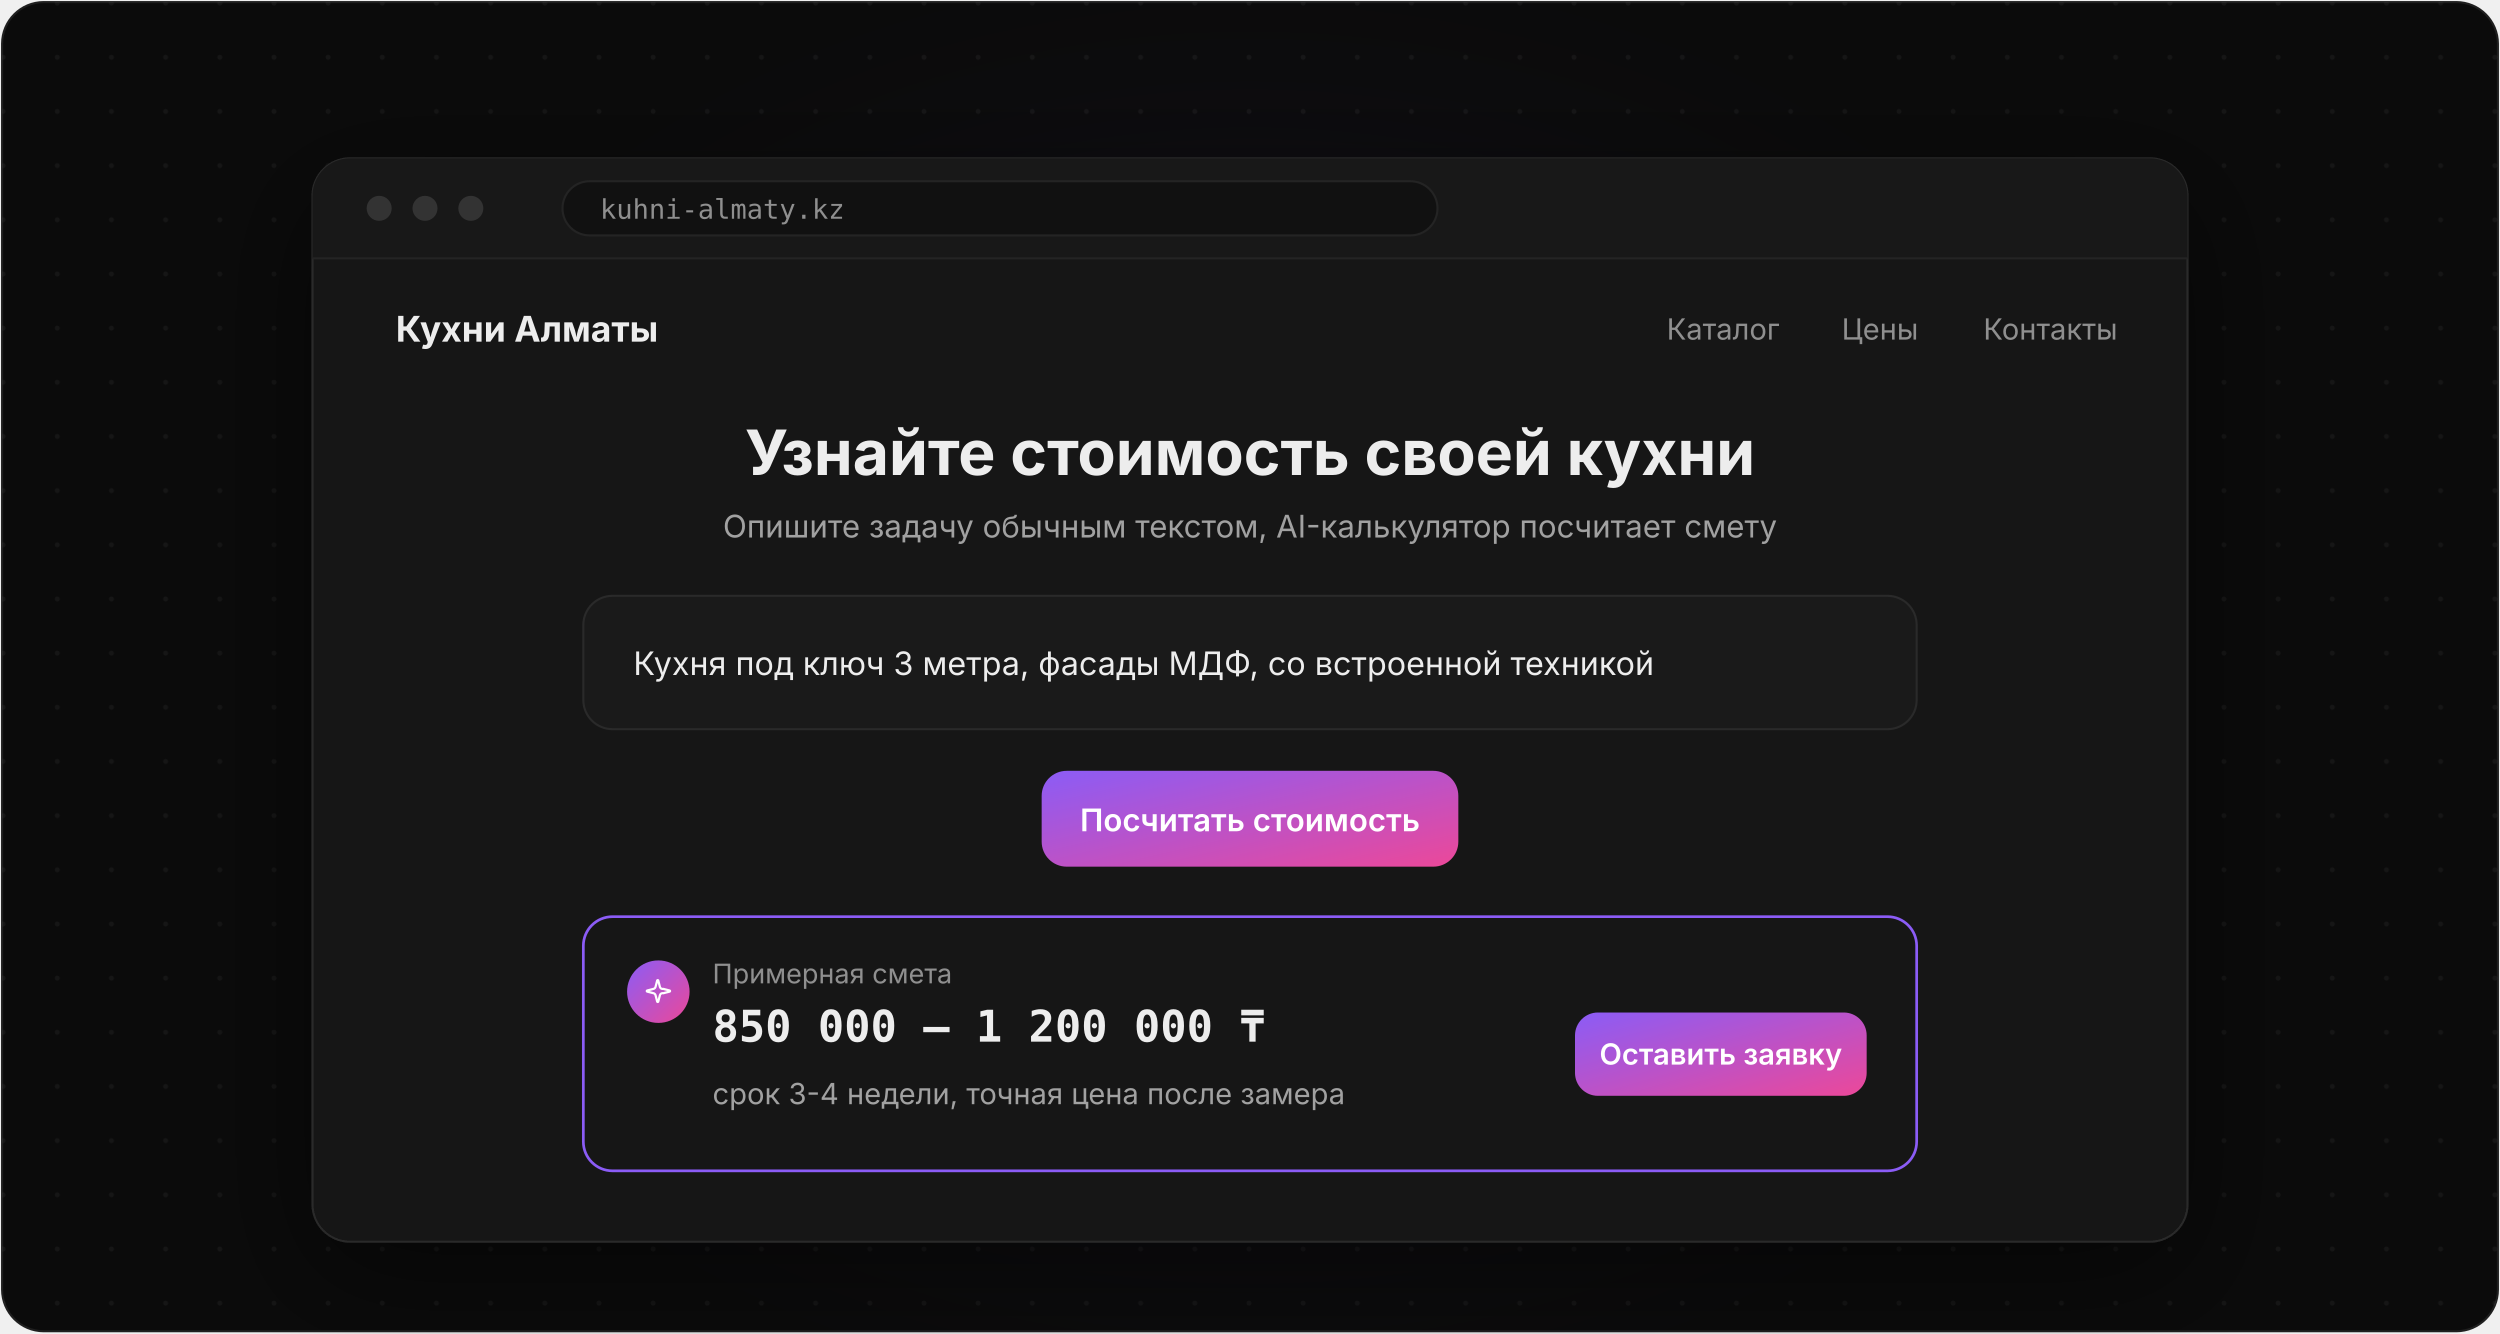
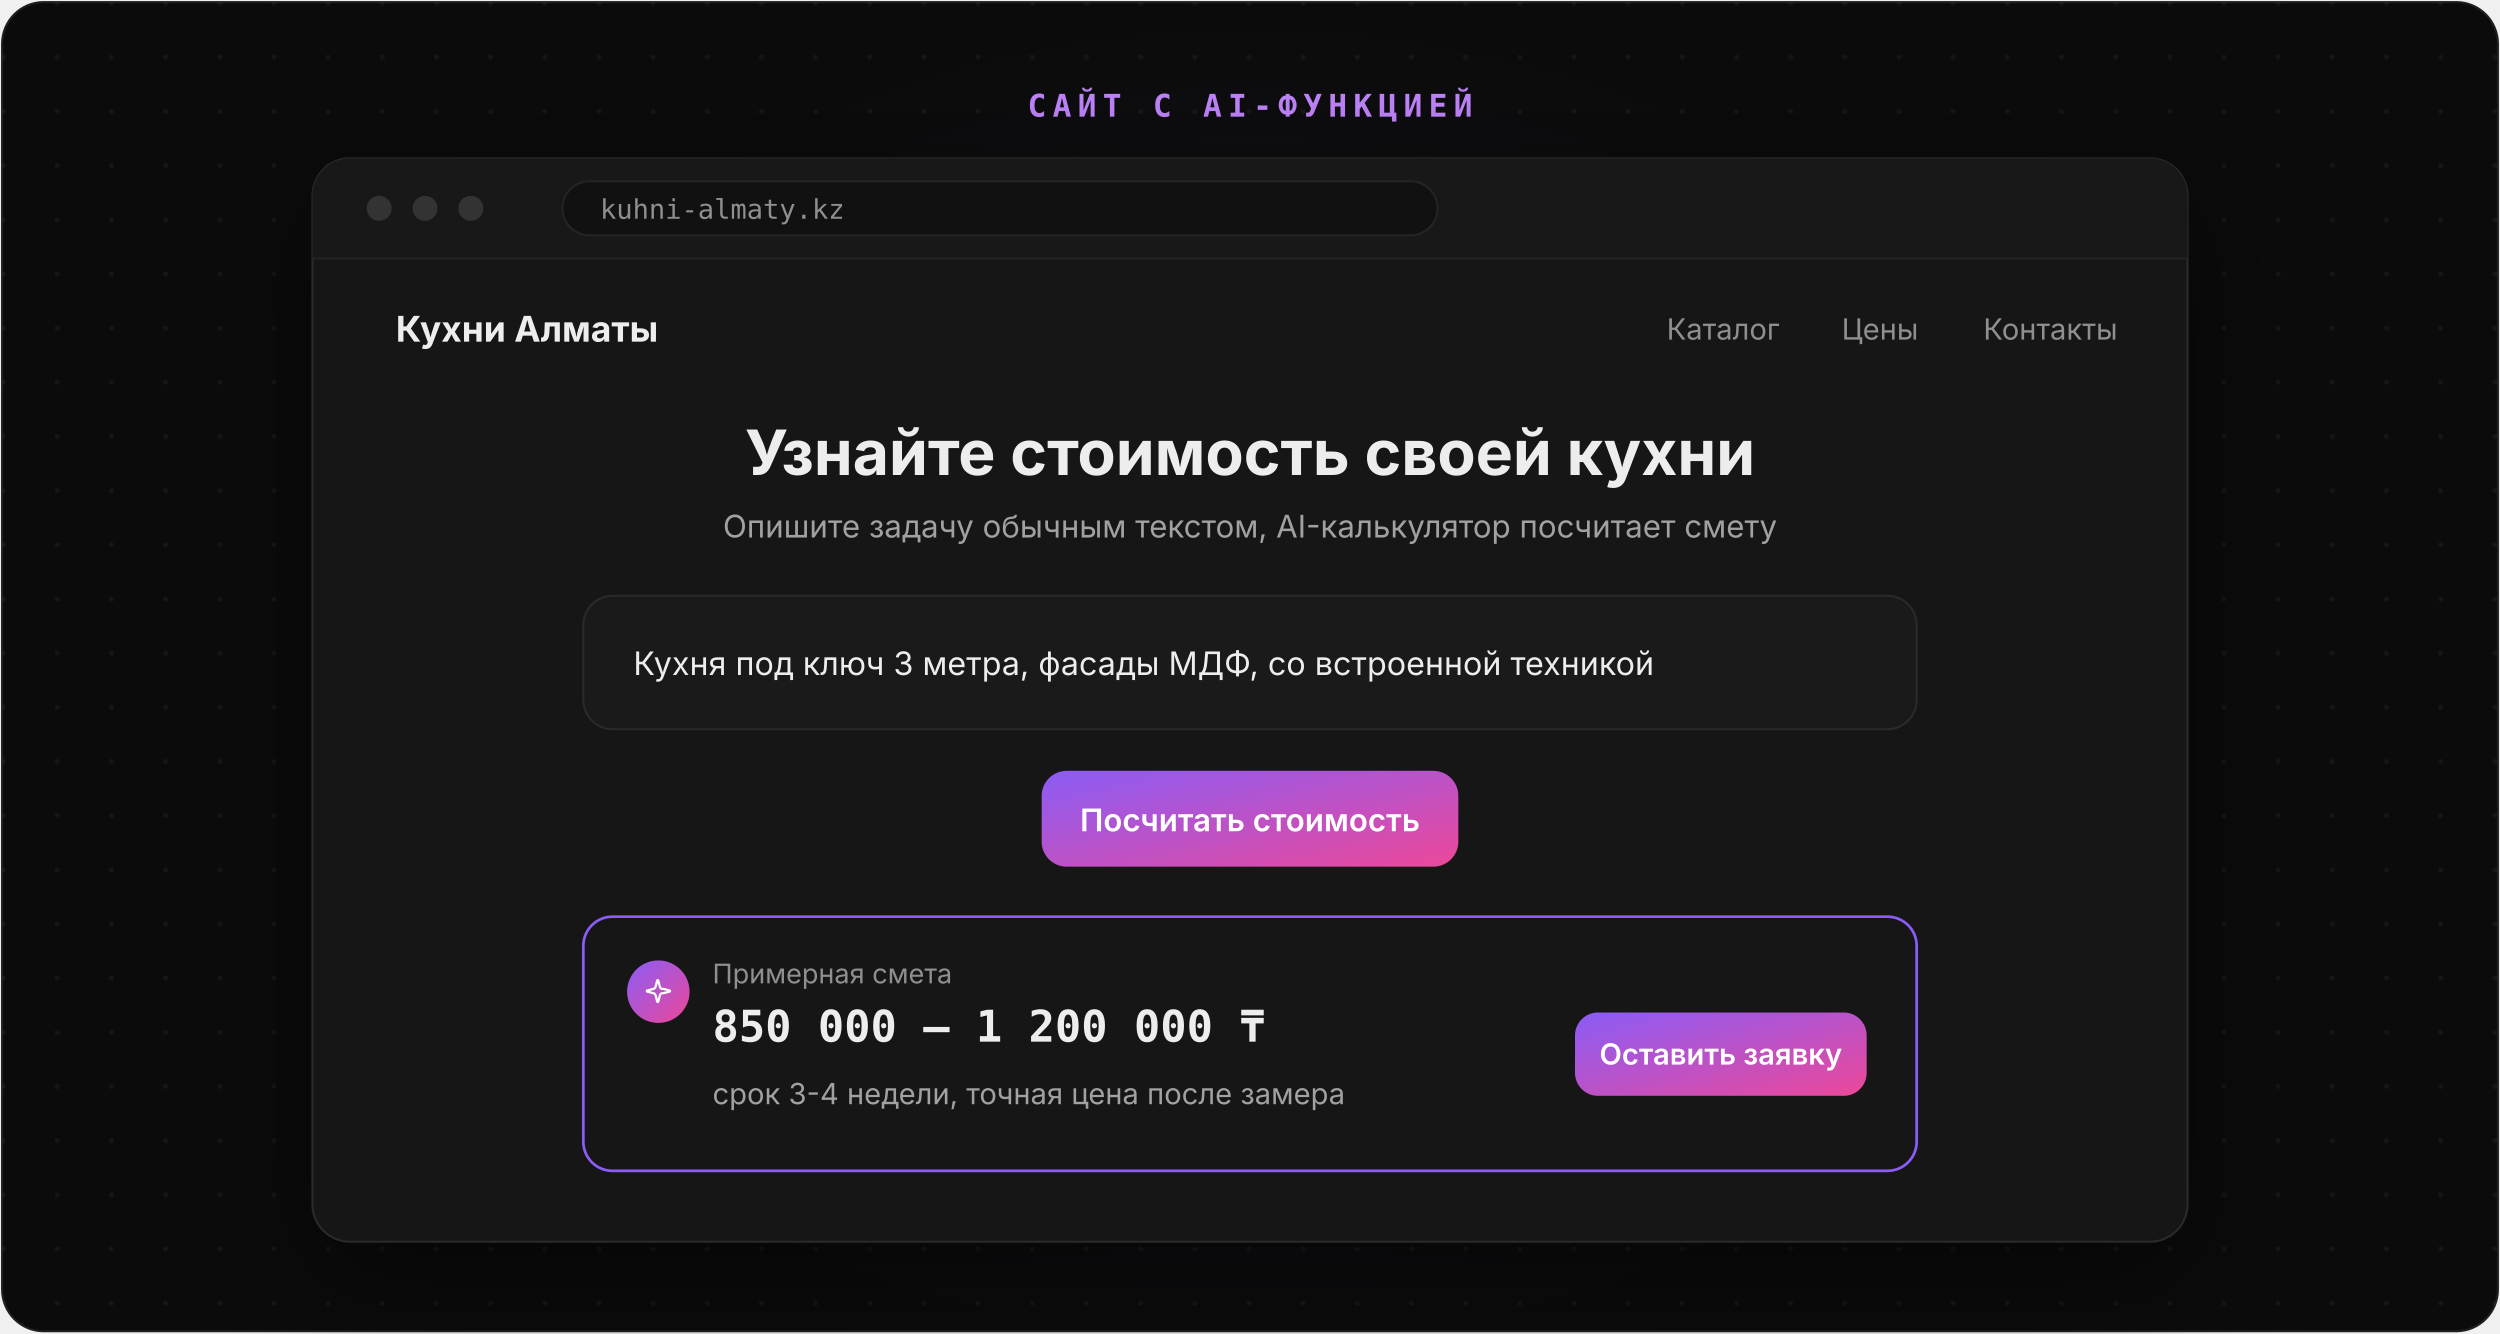
<svg xmlns="http://www.w3.org/2000/svg" viewBox="0 0 1200 640" width="1200" height="640" font-family="Inter, ui-sans-serif, system-ui, -apple-system, Segoe UI, sans-serif">
  <defs>
    <linearGradient id="grad" x1="0" y1="0" x2="1" y2="1">
      <stop offset="0" stop-color="#8b5cf6" />
      <stop offset="1" stop-color="#ec4899" />
    </linearGradient>
    <pattern id="dots" width="26" height="26" patternUnits="userSpaceOnUse">
      <circle cx="1.5" cy="1.5" r="1.2" fill="#ffffff" fill-opacity="0.045" />
    </pattern>
    <filter id="drop" x="-30%" y="-30%" width="160%" height="160%">
      <feDropShadow dx="0" dy="16" stdDeviation="28" flood-color="#000000" flood-opacity="0.5" />
    </filter>
    <filter id="glow" x="-60%" y="-60%" width="220%" height="220%">
      <feGaussianBlur stdDeviation="80" />
    </filter>
    <clipPath id="win">
      <rect x="150" y="76" width="900" height="520" rx="18" />
    </clipPath>
  </defs>
  <rect x="1" y="1" width="1198" height="638" rx="20" fill="#0b0b0b" stroke="#1f1f1f" />
  <rect x="1" y="1" width="1198" height="638" rx="20" fill="url(#dots)" />
  <ellipse cx="600" cy="330" rx="300" ry="200" fill="#8b5cf6" opacity="0.10" filter="url(#glow)" />
+   <text x="600" y="56" text-anchor="middle" font-family="ui-monospace, SFMono-Regular, Menlo, monospace" font-size="15" letter-spacing="3" fill="#c084fc" font-weight="600">САЙТ С AI-ФУНКЦИЕЙ</text>
  <g filter="url(#drop)">
    <rect x="150" y="76" width="900" height="520" rx="18" fill="#131313" stroke="#2a2a2a" />
  </g>
  <g clip-path="url(#win)">
    <rect x="150" y="76" width="900" height="48" fill="#181818" />
    <circle cx="182" cy="100" r="6" fill="#333333" />
    <circle cx="204" cy="100" r="6" fill="#333333" />
    <circle cx="226" cy="100" r="6" fill="#333333" />
    <rect x="270" y="87" width="420" height="26" rx="13" fill="#111111" stroke="#242424" />
    <text x="288" y="105" fill="#8f8f8f" font-size="13" font-family="ui-monospace, monospace">kuhni-almaty.kz</text>
    <line x1="150" y1="124" x2="1050" y2="124" stroke="#242424" />
    <text x="190" y="164" fill="#ededed" font-size="17" font-weight="700">Кухни Алматы</text>
    <text x="800" y="163" fill="#8f8f8f" font-size="14">Каталог</text>
    <text x="884" y="163" fill="#8f8f8f" font-size="14">Цены</text>
    <text x="952" y="163" fill="#8f8f8f" font-size="14">Контакты</text>
    <text x="600" y="228" text-anchor="middle" fill="#ededed" font-size="30" font-weight="700">Узнайте стоимость своей кухни</text>
    <text x="600" y="258" text-anchor="middle" fill="#a1a1a1" font-size="15">Опишите задачу обычным текстом, AI-калькулятор посчитает смету</text>
    <rect x="280" y="286" width="640" height="64" rx="14" fill="#1a1a1a" stroke="#2a2a2a" />
    <text x="304" y="324" fill="#ededed" font-size="15.5">Кухня под ключ 3 метра, фасады МДФ, со встроенной техникой</text>
    <rect x="500" y="370" width="200" height="46" rx="12" fill="url(#grad)" />
    <text x="600" y="399" text-anchor="middle" fill="#ffffff" font-size="15" font-weight="600">Посчитать стоимость</text>
    <rect x="280" y="440" width="640" height="122" rx="14" fill="#161616" stroke="#8b5cf6" stroke-width="1.3" />
    <circle cx="316" cy="476" r="15" fill="url(#grad)" />
    <g transform="translate(308,468)" fill="none" stroke="#ffffff" stroke-width="1.6" stroke-linecap="round" stroke-linejoin="round">
      <path d="M9.94 14.5A2 2 0 0 0 8.5 13.06l-4.6-1.19a.4.4 0 0 1 0-.74l4.6-1.19A2 2 0 0 0 9.94 8.5l1.19-4.6a.4.4 0 0 1 .74 0l1.19 4.6A2 2 0 0 0 15.5 9.94l4.6 1.19a.4.4 0 0 1 0 .74l-4.6 1.19A2 2 0 0 0 13.06 14.5l-1.19 4.6a.4.4 0 0 1-.74 0z" transform="scale(0.67)" />
    </g>
    <text x="342" y="472" fill="#8f8f8f" font-size="13">Примерная смета</text>
    <text x="342" y="500" fill="#ededed" font-size="21" font-weight="700" font-family="ui-monospace, monospace">850 000 – 1 200 000 ₸</text>
    <text x="342" y="530" fill="#a1a1a1" font-size="14">срок 3-4 недели, точная цена после замера</text>
    <rect x="756" y="486" width="140" height="40" rx="11" fill="url(#grad)" />
    <text x="826" y="511" text-anchor="middle" fill="#ffffff" font-size="14" font-weight="600">Оставить заявку</text>
  </g>
</svg>
